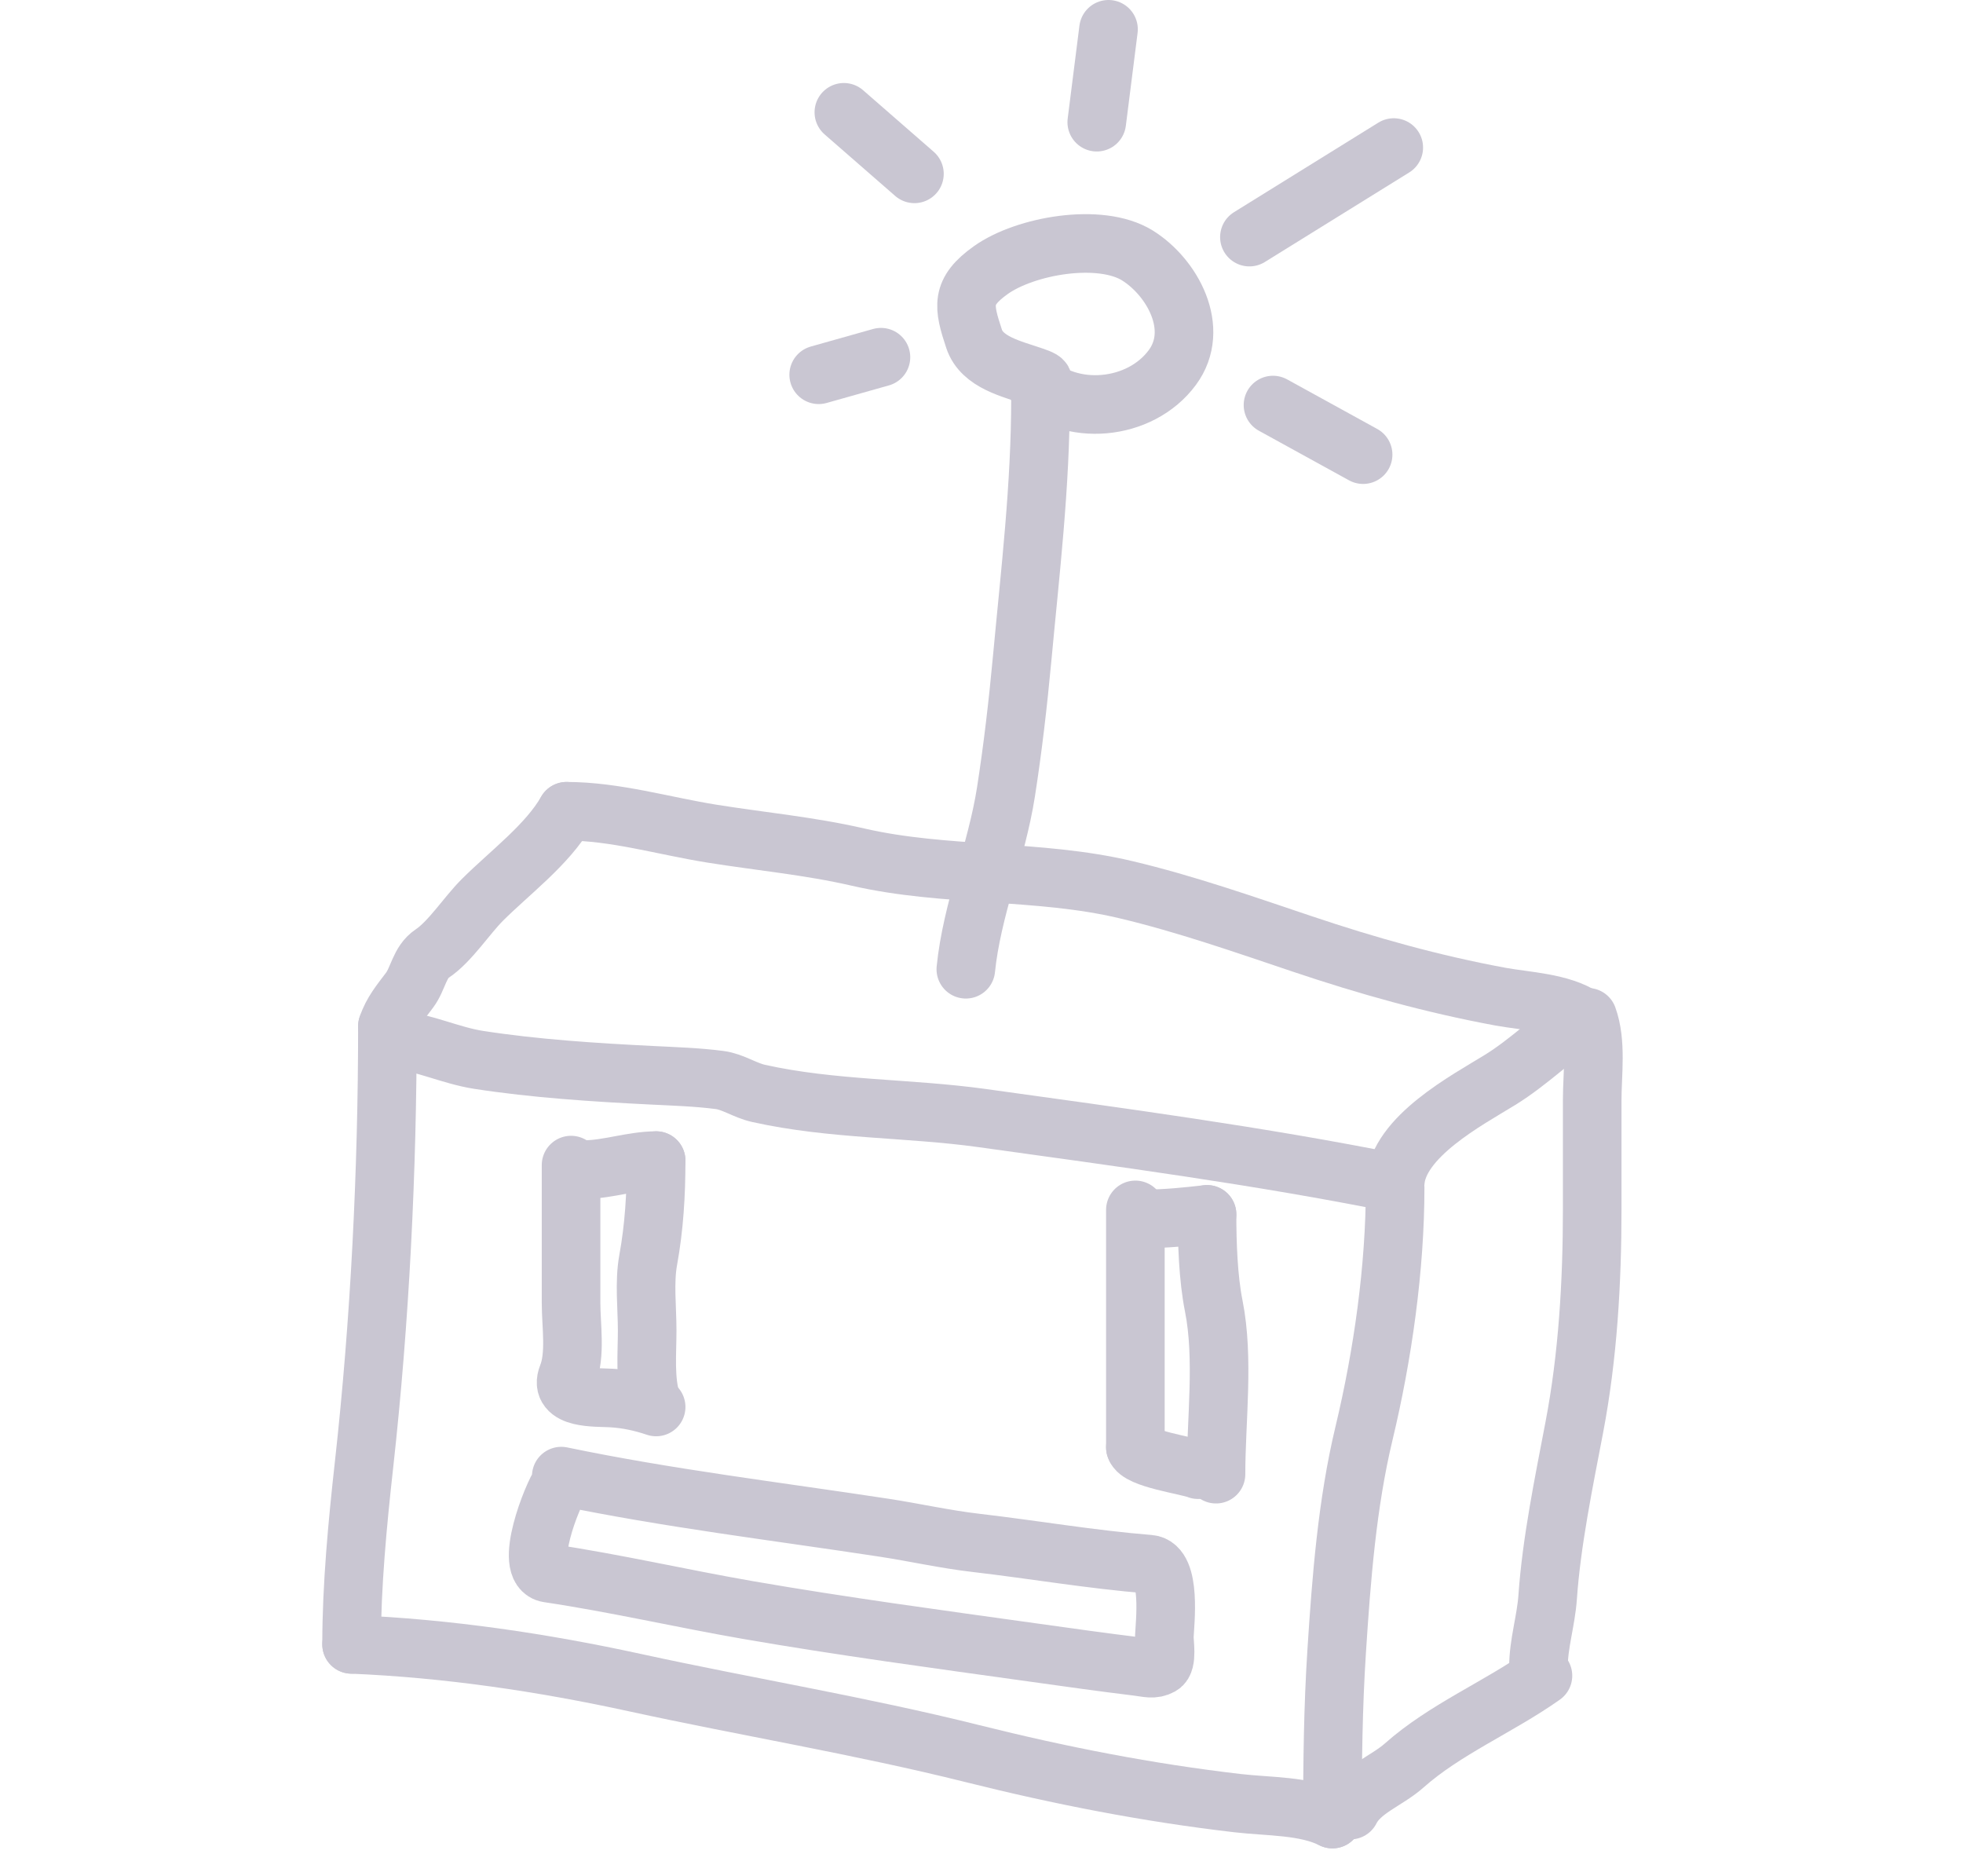
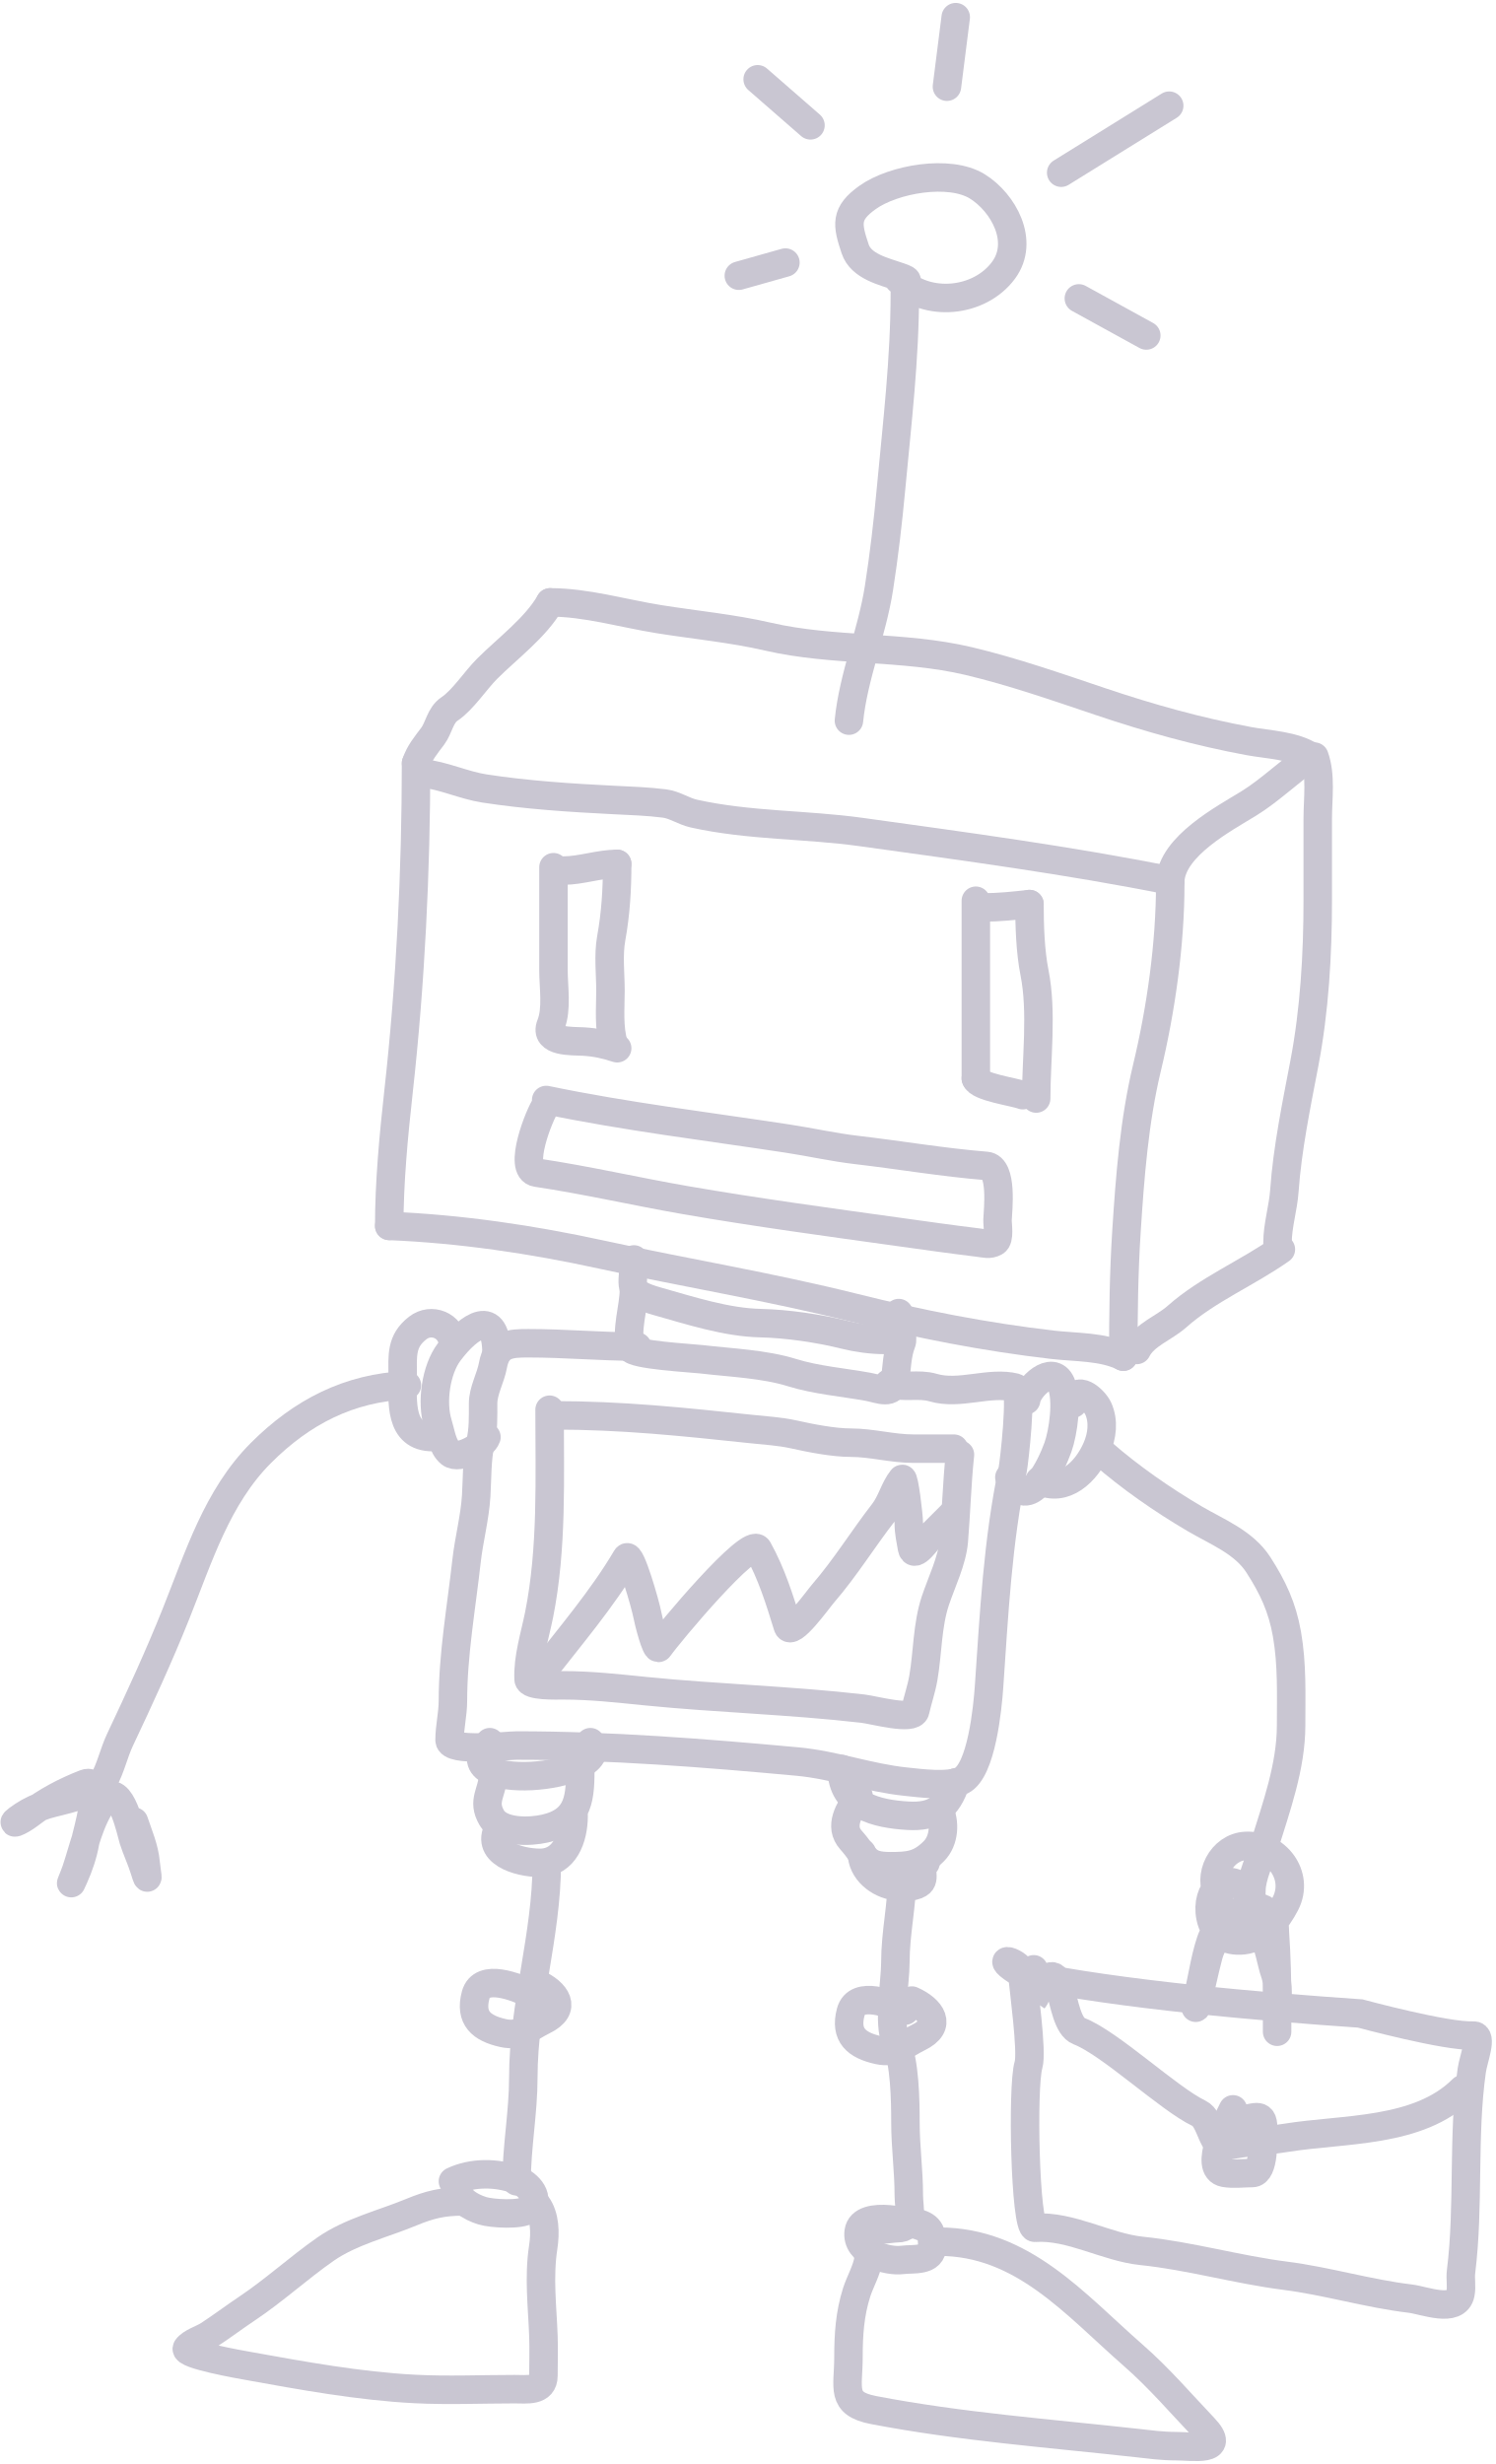
- <svg xmlns="http://www.w3.org/2000/svg" width="67" height="64" viewBox="0 0 67 64" fill="none">
-   <path d="M13.529 35.483C14.457 35.576 15.394 36.025 16.331 36.171C18.26 36.47 20.291 36.6 22.242 36.697C23.018 36.736 23.788 36.759 24.561 36.859C25.018 36.918 25.428 37.214 25.894 37.317C28.427 37.88 30.982 37.806 33.52 38.158C38.244 38.814 42.962 39.443 47.618 40.375" stroke="#C9C6D2" stroke-width="2" stroke-linecap="round" />
-   <path d="M47.618 40.375C47.706 38.799 50.082 37.543 51.194 36.859C52.196 36.242 53.072 35.363 54.039 34.718" stroke="#C9C6D2" stroke-width="2" stroke-linecap="round" />
-   <path d="M54.039 34.719C53.273 34.208 52.074 34.173 51.211 34.014C48.885 33.584 46.68 32.966 44.442 32.213C42.471 31.55 40.447 30.842 38.421 30.362C35.431 29.654 32.262 29.939 29.274 29.249C27.644 28.873 25.954 28.716 24.297 28.451C22.66 28.189 20.989 27.687 19.338 27.687" stroke="#C9C6D2" stroke-width="2" stroke-linecap="round" />
-   <path d="M19.338 27.687C18.684 28.831 17.39 29.787 16.459 30.718C15.931 31.246 15.358 32.14 14.752 32.544C14.316 32.835 14.274 33.399 13.979 33.793C13.674 34.199 13.384 34.54 13.223 35.024" stroke="#C9C6D2" stroke-width="2" stroke-linecap="round" />
-   <path d="M13.223 35.024C13.223 39.936 12.971 45.071 12.425 49.988C12.203 51.985 12 54.123 12 56.12" stroke="#C9C6D2" stroke-width="2" stroke-linecap="round" />
-   <path d="M12 56.12C15.269 56.256 18.509 56.736 21.682 57.428C25.503 58.261 29.374 58.895 33.189 59.848C36.197 60.6 39.153 61.179 42.234 61.538C43.307 61.664 44.542 61.614 45.478 62.082" stroke="#C9C6D2" stroke-width="2" stroke-linecap="round" />
-   <path d="M45.478 62.082C45.478 60.158 45.499 58.263 45.623 56.349C45.782 53.885 45.978 51.321 46.557 48.91C47.196 46.245 47.618 43.265 47.618 40.528" stroke="#C9C6D2" stroke-width="2" stroke-linecap="round" />
-   <path d="M54.192 34.718C54.503 35.575 54.344 36.646 54.344 37.547C54.344 38.789 54.344 40.032 54.344 41.275C54.344 43.748 54.198 46.281 53.733 48.715C53.38 50.564 52.954 52.625 52.824 54.507C52.769 55.302 52.51 56.098 52.51 56.884" stroke="#C9C6D2" stroke-width="2" stroke-linecap="round" />
-   <path d="M52.663 57.19C51.152 58.259 49.317 59.018 47.924 60.256C47.335 60.779 46.44 61.076 46.09 61.776" stroke="#C9C6D2" stroke-width="2" stroke-linecap="round" />
-   <path d="M19.491 39.763C19.491 41.331 19.491 42.9 19.491 44.468C19.491 45.236 19.657 46.233 19.372 46.948C19.047 47.76 20.355 47.682 20.866 47.712C21.41 47.744 21.883 47.847 22.395 48.018" stroke="#C9C6D2" stroke-width="2" stroke-linecap="round" />
-   <path d="M22.242 47.865C21.999 47.075 22.089 46.221 22.089 45.402C22.089 44.634 21.985 43.769 22.123 43.007C22.329 41.876 22.395 40.763 22.395 39.61" stroke="#C9C6D2" stroke-width="2" stroke-linecap="round" />
-   <path d="M22.395 39.61C21.589 39.61 20.739 39.916 19.949 39.916" stroke="#C9C6D2" stroke-width="2" stroke-linecap="round" />
-   <path d="M38.752 41.292C38.752 43.99 38.752 46.691 38.752 49.394" stroke="#C9C6D2" stroke-width="2" stroke-linecap="round" />
-   <path d="M38.752 49.394C38.851 49.79 40.51 50.005 40.892 50.158" stroke="#C9C6D2" stroke-width="2" stroke-linecap="round" />
-   <path d="M41.504 50.311C41.504 48.495 41.785 46.361 41.427 44.57C41.235 43.609 41.198 42.417 41.198 41.445" stroke="#C9C6D2" stroke-width="2" stroke-linecap="round" />
-   <path d="M41.198 41.445C40.486 41.524 39.796 41.598 39.058 41.598" stroke="#C9C6D2" stroke-width="2" stroke-linecap="round" />
-   <path d="M19.157 50.378C22.801 51.136 26.476 51.575 30.169 52.138C31.217 52.298 32.249 52.533 33.31 52.656C35.291 52.887 37.243 53.224 39.23 53.384C39.988 53.445 39.759 55.411 39.741 55.846C39.733 56.053 39.855 56.725 39.624 56.851C39.365 56.993 39.17 56.918 38.824 56.876C37.632 56.731 36.452 56.564 35.265 56.398C32.011 55.944 28.74 55.505 25.515 54.946C23.241 54.551 20.999 54.03 18.716 53.69C17.842 53.56 18.851 51.017 19.148 50.608" stroke="#C9C6D2" stroke-width="2" stroke-linecap="round" />
-   <path d="M32.965 33.079C33.166 31.068 34.018 29.055 34.334 27.036C34.568 25.535 34.744 24.016 34.885 22.503C35.165 19.484 35.514 16.602 35.514 13.564C35.514 12.968 35.837 13.04 35.262 12.84C34.537 12.589 33.515 12.368 33.248 11.566C32.876 10.449 32.781 9.959 33.814 9.221C34.992 8.38 37.553 7.931 38.819 8.717C40.011 9.457 40.988 11.221 40.015 12.541C38.916 14.034 36.506 14.241 35.231 12.966" stroke="#C9C6D2" stroke-width="2" stroke-linecap="round" />
-   <path d="M46.525 15.516L43.449 13.824" stroke="#C9C6D2" stroke-width="2" stroke-linecap="round" />
-   <path d="M42.644 8.092L47.571 5.036" stroke="#C9C6D2" stroke-width="2" stroke-linecap="round" />
-   <path d="M37.434 4.17L37.835 1" stroke="#C9C6D2" stroke-width="2" stroke-linecap="round" />
-   <path d="M31.211 5.933L28.802 3.833" stroke="#C9C6D2" stroke-width="2" stroke-linecap="round" />
-   <path d="M30.068 12.191L27.943 12.79" stroke="#C9C6D2" stroke-width="2" stroke-linecap="round" />
+ <svg xmlns="http://www.w3.org/2000/svg" width="105" height="173" viewBox="0 0 105 173" fill="none">
+   <path d="M29.685 54.298C31.114 54.441 32.558 55.133 34 55.357C36.97 55.818 40.098 56.018 43.101 56.168C44.296 56.228 45.481 56.263 46.671 56.416C47.376 56.507 48.007 56.963 48.724 57.123C52.624 57.989 56.558 57.874 60.466 58.417C67.739 59.427 75.003 60.396 82.172 61.83" stroke="#C9C6D2" stroke-width="2" stroke-linecap="round" />
+   <path d="M82.173 61.83C82.307 59.404 85.966 57.469 87.678 56.416C89.221 55.466 90.57 54.113 92.058 53.121" stroke="#C9C6D2" stroke-width="2" stroke-linecap="round" />
+   <path d="M92.058 53.121C90.879 52.335 89.032 52.282 87.704 52.036C84.123 51.374 80.728 50.423 77.282 49.264C74.248 48.243 71.131 47.152 68.011 46.413C63.408 45.323 58.529 45.762 53.928 44.7C51.418 44.121 48.816 43.879 46.266 43.471C43.744 43.068 41.172 42.294 38.629 42.294" stroke="#C9C6D2" stroke-width="2" stroke-linecap="round" />
+   <path d="M38.629 42.294C37.623 44.055 35.631 45.528 34.196 46.962C33.384 47.775 32.501 49.151 31.568 49.774C30.898 50.221 30.833 51.09 30.378 51.696C29.909 52.321 29.463 52.846 29.214 53.592" stroke="#C9C6D2" stroke-width="2" stroke-linecap="round" />
+   <path d="M29.214 53.592C29.214 61.154 28.826 69.06 27.985 76.632C27.644 79.707 27.331 82.997 27.331 86.073" stroke="#C9C6D2" stroke-width="2" stroke-linecap="round" />
+   <path d="M27.331 86.073C32.365 86.283 37.352 87.022 42.238 88.087C48.122 89.369 54.082 90.345 59.956 91.813C64.588 92.971 69.139 93.862 73.882 94.415C75.534 94.608 77.437 94.532 78.877 95.252" stroke="#C9C6D2" stroke-width="2" stroke-linecap="round" />
+   <path d="M78.877 95.252C78.877 92.29 78.909 89.373 79.1 86.426C79.344 82.632 79.647 78.683 80.538 74.971C81.523 70.869 82.172 66.28 82.172 62.065" stroke="#C9C6D2" stroke-width="2" stroke-linecap="round" />
+   <path d="M92.293 53.121C92.773 54.441 92.529 56.089 92.529 57.475C92.529 59.389 92.529 61.303 92.529 63.216C92.529 67.023 92.303 70.924 91.587 74.671C91.043 77.518 90.388 80.692 90.188 83.588C90.104 84.813 89.704 86.039 89.704 87.25" stroke="#C9C6D2" stroke-width="2" stroke-linecap="round" />
+   <path d="M89.94 87.721C87.614 89.366 84.788 90.535 82.643 92.441C81.737 93.247 80.358 93.703 79.819 94.782" stroke="#C9C6D2" stroke-width="2" stroke-linecap="round" />
+   <path d="M38.864 60.888C38.864 63.303 38.864 65.718 38.864 68.132C38.864 69.314 39.122 70.85 38.681 71.951C38.182 73.2 40.195 73.081 40.983 73.128C41.819 73.177 42.548 73.335 43.337 73.598" stroke="#C9C6D2" stroke-width="2" stroke-linecap="round" />
+   <path d="M43.101 73.363C42.727 72.146 42.866 70.832 42.866 69.571C42.866 68.387 42.705 67.057 42.918 65.883C43.235 64.142 43.337 62.427 43.337 60.653" stroke="#C9C6D2" stroke-width="2" stroke-linecap="round" />
+   <path d="M43.337 60.653C42.096 60.653 40.787 61.124 39.571 61.124" stroke="#C9C6D2" stroke-width="2" stroke-linecap="round" />
+   <path d="M68.521 63.242C68.521 67.396 68.521 71.555 68.521 75.717" stroke="#C9C6D2" stroke-width="2" stroke-linecap="round" />
+   <path d="M68.521 75.717C68.674 76.327 71.228 76.658 71.816 76.894" stroke="#C9C6D2" stroke-width="2" stroke-linecap="round" />
+   <path d="M72.758 77.129C72.758 74.333 73.191 71.046 72.64 68.29C72.344 66.81 72.287 64.974 72.287 63.477" stroke="#C9C6D2" stroke-width="2" stroke-linecap="round" />
+   <path d="M72.287 63.477C71.191 63.599 70.129 63.713 68.992 63.713" stroke="#C9C6D2" stroke-width="2" stroke-linecap="round" />
+   <path d="M38.351 77.232C43.961 78.399 49.62 79.074 55.306 79.942C56.92 80.188 58.509 80.55 60.142 80.74C63.192 81.095 66.198 81.613 69.257 81.86C70.424 81.954 70.072 84.982 70.044 85.651C70.031 85.97 70.219 87.004 69.864 87.198C69.465 87.417 69.165 87.301 68.632 87.237C66.797 87.014 64.981 86.756 63.152 86.501C58.142 85.803 53.106 85.125 48.141 84.265C44.638 83.657 41.187 82.855 37.672 82.332C36.326 82.131 37.879 78.216 38.337 77.586" stroke="#C9C6D2" stroke-width="2" stroke-linecap="round" />
+   <path d="M44.513 88.427C44.513 90.316 43.866 90.723 46.161 91.369C48.467 92.017 51.001 92.846 53.405 92.899C55.269 92.939 57.514 93.269 59.329 93.722C60.168 93.932 61.201 94.076 62.062 94.076C62.792 94.076 62.942 92.854 63.108 92.193" stroke="#C9C6D2" stroke-width="2" stroke-linecap="round" />
+   <path d="M44.513 90.545C44.513 91.795 43.929 93.382 44.291 94.651C44.429 95.135 48.518 95.35 49.247 95.435C51.327 95.68 53.64 95.76 55.628 96.377C57.313 96.9 59.229 97.055 60.963 97.371C61.735 97.511 62.719 98.011 62.859 96.887C62.959 96.09 62.994 95.052 63.291 94.311C63.481 93.834 63.108 93.4 63.108 92.899" stroke="#C9C6D2" stroke-width="2" stroke-linecap="round" />
+   <path d="M44.749 94.546C42.182 94.546 39.669 94.311 37.112 94.311C35.826 94.311 34.888 94.352 34.615 95.854C34.451 96.754 33.922 97.634 33.922 98.548C33.922 99.486 33.948 100.352 33.739 101.267C33.475 102.42 33.51 103.838 33.438 105.02C33.345 106.557 32.928 108.081 32.758 109.61C32.398 112.847 31.803 116.156 31.803 119.417C31.803 120.35 31.568 121.249 31.568 122.176C31.568 123.039 35.593 122.555 36.275 122.555C42.83 122.555 49.474 123.081 55.994 123.68C58.576 123.917 61.025 124.827 63.604 125.092C64.572 125.191 66.598 125.472 67.514 125.014C68.922 124.31 69.349 119.883 69.449 118.423C69.803 113.291 70.053 108.229 71.11 103.176C71.199 102.754 71.805 97.551 71.293 97.423C69.471 96.967 67.385 97.978 65.513 97.423C64.507 97.125 63.424 97.476 62.401 97.135" stroke="#C9C6D2" stroke-width="2" stroke-linecap="round" />
+   <path d="M34.863 95.017C34.863 91.832 32.975 93.01 31.529 94.939C30.604 96.172 30.283 98.471 30.744 99.947C30.95 100.606 31.065 101.581 31.62 102.026C32.25 102.53 33.955 101.506 34.157 100.901" stroke="#C9C6D2" stroke-width="2" stroke-linecap="round" />
+   <path d="M31.803 94.311C31.677 93.044 30.279 92.502 29.332 93.239C28.138 94.168 28.273 95.165 28.273 96.612C28.273 98.385 28.001 100.901 30.391 100.901" stroke="#C9C6D2" stroke-width="2" stroke-linecap="round" />
+   <path d="M72.052 98.312C72.15 97.428 73.894 95.741 74.51 97.148C74.995 98.257 74.66 100.565 74.288 101.607C73.845 102.846 72.23 106.435 70.875 103.726" stroke="#C9C6D2" stroke-width="2" stroke-linecap="round" />
+   <path d="M75.347 98.547C75.508 97.094 76.83 98.267 77.112 98.888C77.517 99.778 77.398 100.816 76.994 101.725C76.274 103.346 74.74 104.835 72.993 103.961" stroke="#C9C6D2" stroke-width="2" stroke-linecap="round" />
+   <path d="M38.828 99.372C43.679 99.372 47.932 99.821 52.764 100.334C53.73 100.436 54.773 100.497 55.721 100.708C56.92 100.974 58.52 101.292 59.74 101.292C61.214 101.292 62.65 101.713 64.157 101.713C65.1 101.713 66.043 101.713 66.985 101.713" stroke="#C9C6D2" stroke-width="2" stroke-linecap="round" />
+   <path d="M67.406 102.133C67.19 104.155 67.142 106.179 66.974 108.198C66.858 109.582 66.114 111.08 65.676 112.393C65.106 114.103 65.142 116.039 64.835 117.815C64.702 118.585 64.43 119.365 64.263 120.117C64.106 120.821 61.38 120.057 60.582 119.965C55.508 119.38 50.397 119.245 45.332 118.738C43.413 118.546 41.503 118.329 39.56 118.329C39.033 118.329 37.142 118.398 37.118 117.908C37.044 116.431 37.565 114.817 37.854 113.375C38.789 108.7 38.59 103.734 38.59 98.978" stroke="#C9C6D2" stroke-width="2" stroke-linecap="round" />
+   <path d="M37.923 117.612C39.991 114.924 42.278 112.285 43.99 109.375C44.255 108.926 45.332 112.699 45.455 113.376C45.53 113.787 46.073 115.955 46.266 115.677C46.915 114.739 52.693 107.82 53.222 108.773C54.181 110.499 54.742 112.314 55.314 114.173C55.553 114.949 57.417 112.315 57.812 111.859C59.343 110.092 60.614 108.025 62.035 106.197C62.602 105.468 62.802 104.519 63.343 103.843C63.475 103.678 63.814 106.375 63.814 106.969C63.814 107.603 63.938 108.092 64.036 108.682C64.178 109.533 65.155 108.033 65.461 107.727C65.941 107.247 66.388 106.801 66.874 106.315" stroke="#C9C6D2" stroke-width="2" stroke-linecap="round" />
+   <path d="M34.392 122.32C30.953 125.974 43.24 124.999 41.454 122.32" stroke="#C9C6D2" stroke-width="2" stroke-linecap="round" />
+   <path d="M34.628 124.674C34.561 125.878 33.84 126.435 34.523 127.616C35.144 128.689 37.186 128.633 38.263 128.387C40.739 127.821 40.748 126.128 40.748 123.967" stroke="#C9C6D2" stroke-width="2" stroke-linecap="round" />
+   <path d="M35.099 128.204C33.908 130.064 36.419 130.793 37.923 130.793C39.638 130.793 40.277 129.051 40.277 127.498" stroke="#C9C6D2" stroke-width="2" stroke-linecap="round" />
+   <path d="M31.803 153.153C33.178 152.502 34.862 152.531 36.276 153.036C37.085 153.325 38.079 154.379 37.099 155.141C36.577 155.547 34.533 155.423 33.87 155.219C32.983 154.946 32.039 154.372 32.039 153.389" stroke="#C9C6D2" stroke-width="2" stroke-linecap="round" />
+   <path d="M32.51 154.566C31.093 154.566 30.187 154.781 28.874 155.324C26.919 156.133 24.616 156.688 22.859 157.913C20.958 159.24 19.247 160.818 17.328 162.097C16.416 162.706 15.542 163.372 14.621 163.967C14.23 164.221 13.409 164.468 13.131 164.869C12.821 165.317 17.052 166.046 17.341 166.099C21.199 166.796 25.215 167.532 29.136 167.733C31.456 167.852 33.808 167.746 36.132 167.746C36.986 167.746 38.158 167.926 38.158 166.805C38.158 165.882 38.191 164.954 38.158 164.033C38.083 161.932 37.817 159.901 38.145 157.769C38.297 156.786 38.276 155.586 37.688 154.801" stroke="#C9C6D2" stroke-width="2" stroke-linecap="round" />
+   <path d="M38.394 130.793C38.394 135.863 36.746 140.79 36.746 145.857C36.746 148.321 36.275 150.754 36.275 153.153" stroke="#C9C6D2" stroke-width="2" stroke-linecap="round" />
+   <path d="M37.217 139.973C36.321 139.538 33.817 138.497 33.399 140.077C32.969 141.699 33.803 142.405 35.334 142.745C36.546 143.014 37.16 142.341 38.158 141.856C39.877 141.021 39.038 139.867 37.688 139.267" stroke="#C9C6D2" stroke-width="2" stroke-linecap="round" />
+   <path d="M63.554 141.168C62.659 140.734 60.154 139.692 59.736 141.272C59.307 142.894 60.141 143.6 61.671 143.94C62.883 144.209 63.497 143.536 64.496 143.051C66.214 142.216 65.375 141.062 64.025 140.462" stroke="#C9C6D2" stroke-width="2" stroke-linecap="round" />
+   <path d="M59.106 124.203C59.106 126.769 61.539 127.355 63.748 127.485C65.614 127.595 66.511 126.938 67.109 125.144" stroke="#C9C6D2" stroke-width="2" stroke-linecap="round" />
+   <path d="M60.283 126.086C59.644 127.063 58.878 128.218 59.76 129.198C60.826 130.383 60.709 131.029 62.506 131.029C63.84 131.029 64.59 130.958 65.566 129.982C66.326 129.223 66.376 127.916 65.932 127.027" stroke="#C9C6D2" stroke-width="2" stroke-linecap="round" />
+   <path d="M60.519 130.087C60.519 131.354 61.719 132.285 62.859 132.428C63.378 132.493 64.064 132.526 64.52 132.258C65.079 131.929 64.442 131.067 64.991 130.793" stroke="#C9C6D2" stroke-width="2" stroke-linecap="round" />
+   <path d="M61.041 156.082C60.699 156.852 62.479 156.448 62.99 156.448C64.251 156.448 63.814 155.155 63.814 154.121C63.814 152.383 63.578 150.748 63.578 149.034C63.578 147.468 63.537 144.777 62.925 143.399C62.328 142.056 62.872 139.234 62.872 137.75C62.872 135.707 63.343 133.764 63.343 131.735" stroke="#C9C6D2" stroke-width="2" stroke-linecap="round" />
+   <path d="M64.991 156.448C64.236 156.051 60.523 155.099 60.296 156.684C60.085 158.162 62.294 158.812 63.369 158.671C64.141 158.571 65.461 158.805 65.461 157.678C65.461 156.448 65.084 156.236 64.049 155.978" stroke="#C9C6D2" stroke-width="2" stroke-linecap="round" />
+   <path d="M60.989 158.567C60.906 159.314 60.384 160.218 60.152 160.947C59.67 162.463 59.577 163.93 59.577 165.51C59.577 167.665 58.998 168.762 61.329 169.211C67.413 170.381 73.661 170.841 79.819 171.525C80.755 171.629 81.603 171.748 82.565 171.748C83.756 171.748 86.183 172.179 84.526 170.44C82.875 168.707 81.397 166.964 79.57 165.366C75.473 161.781 71.802 157.39 65.932 157.39" stroke="#C9C6D2" stroke-width="2" stroke-linecap="round" />
+   <path d="M71.794 138.616C78.619 140.043 88.618 140.898 95.509 141.369C95.509 141.369 101.594 143.017 103.451 142.918C104.143 142.881 103.459 144.553 103.344 145.363C102.691 149.969 103.169 154.89 102.592 159.487C102.525 160.017 102.653 160.524 102.547 161.05C102.267 162.436 100.009 161.506 99.021 161.388C96.071 161.037 93.18 160.155 90.243 159.782C86.868 159.353 83.536 158.384 80.167 158.038C77.676 157.782 75.19 156.245 72.666 156.413C71.976 156.458 71.764 146.484 72.217 144.989C72.497 144.063 71.86 139.606 71.794 138.616ZM71.794 138.616C71.734 137.708 69.3 137.119 71.794 138.616Z" stroke="#C9C6D2" stroke-width="2" stroke-linecap="round" />
+   <path d="M102.701 146.687C99.612 149.775 94.357 149.444 90.292 150.1C88.889 150.326 87.44 150.373 86.081 150.675C85.087 150.896 85.077 148.797 84.182 148.373C82.085 147.38 77.92 143.429 75.765 142.608C74.165 141.999 74.852 135.94 72.587 140.362C72.587 140.362 73.251 139.595 72.587 138.267" stroke="#C9C6D2" stroke-width="2" stroke-linecap="round" />
+   <path d="M86.578 148.099C86.256 148.755 84.441 152.279 85.976 152.558C86.59 152.669 87.315 152.571 87.938 152.571C88.783 152.571 88.696 150.183 88.696 149.42C88.696 148.182 88.024 148.805 87.048 148.805" stroke="#C9C6D2" stroke-width="2" stroke-linecap="round" />
+   <path d="M28.573 97.26C24.511 97.429 21.198 99.137 18.325 102.01C15.242 105.093 13.941 109.35 12.355 113.313C11.17 116.277 9.785 119.277 8.424 122.159C7.992 123.075 7.765 124.163 7.277 125.017C6.709 126.011 4.319 126.39 3.255 126.71C2.725 126.869 2.099 127.165 1.635 127.474C0.377 128.313 1.374 127.914 2.053 127.392C3.252 126.47 4.585 125.773 5.967 125.235C7.336 124.703 6.064 128.839 5.976 129.34C5.824 130.201 5.541 131.031 5.184 131.824C4.753 132.781 5.181 131.804 5.348 131.315C5.867 129.791 6.317 127.619 7.359 126.346C8.465 124.995 9.231 128.733 9.37 129.167C9.602 129.887 9.933 130.575 10.153 131.296C10.507 132.457 10.287 131.442 10.226 130.787C10.13 129.752 9.728 128.855 9.407 127.893" stroke="#C9C6D2" stroke-width="2" stroke-linecap="round" />
+   <path d="M77.389 102.01C79.35 103.726 81.641 105.313 83.887 106.634C85.46 107.558 87.338 108.277 88.364 109.873C89.385 111.462 90.034 112.843 90.367 114.733C90.742 116.869 90.658 118.996 90.658 121.158C90.658 124.019 89.611 126.905 88.774 129.604C88.491 130.514 87.873 131.76 87.873 132.725C87.873 133.191 87.752 133.977 87.29 134.109C86.207 134.418 85.38 135.208 85.006 136.329C84.552 137.693 84.405 139.132 84.023 140.506C84.004 140.576 83.927 141.136 83.978 140.943C84.295 139.737 84.533 138.51 84.852 137.303C85.078 136.445 85.772 135.323 86.572 134.873C88.75 133.648 89.085 137.3 89.511 138.504C89.823 139.384 89.675 140.411 89.675 141.334C89.675 141.732 89.675 142.129 89.675 142.527C89.675 143.152 89.675 141.277 89.675 140.652C89.675 138.987 89.634 137.358 89.52 135.701C89.498 135.373 89.544 134.904 89.311 134.645C89.094 134.404 88.797 133.954 88.446 133.954C87.988 133.954 87.818 133.11 87.545 132.807C86.129 131.233 84.61 132.676 84.997 134.609C85.236 135.802 86.137 136.355 87.3 136.229C88.673 136.081 89.67 134.802 90.257 133.663C91.284 131.669 89.605 129.5 87.472 129.604C85.768 129.687 84.742 131.738 85.579 133.135" stroke="#C9C6D2" stroke-width="2" stroke-linecap="round" />
+   <path d="M59.61 50.597C59.92 47.5 61.233 44.401 61.718 41.292C62.079 38.982 62.35 36.642 62.566 34.314C62.998 29.665 63.536 25.227 63.536 20.55C63.536 19.632 64.033 19.743 63.148 19.436C62.032 19.048 60.458 18.708 60.046 17.473C59.473 15.754 59.327 14.999 60.919 13.862C62.732 12.567 66.674 11.877 68.624 13.087C70.459 14.226 71.964 16.942 70.466 18.975C68.773 21.273 65.062 21.593 63.099 19.63" stroke="#C9C6D2" stroke-width="2" stroke-linecap="round" />
+   <path d="M80.49 23.555L75.754 20.951" stroke="#C9C6D2" stroke-width="2" stroke-linecap="round" />
+   <path d="M74.514 12.125L82.099 7.42" stroke="#C9C6D2" stroke-width="2" stroke-linecap="round" />
+   <path d="M66.492 6.087L67.109 1.205" stroke="#C9C6D2" stroke-width="2" stroke-linecap="round" />
+   <path d="M56.91 8.8L53.201 5.567" stroke="#C9C6D2" stroke-width="2" stroke-linecap="round" />
+   <path d="M55.15 18.435L51.878 19.358" stroke="#C9C6D2" stroke-width="2" stroke-linecap="round" />
</svg>
